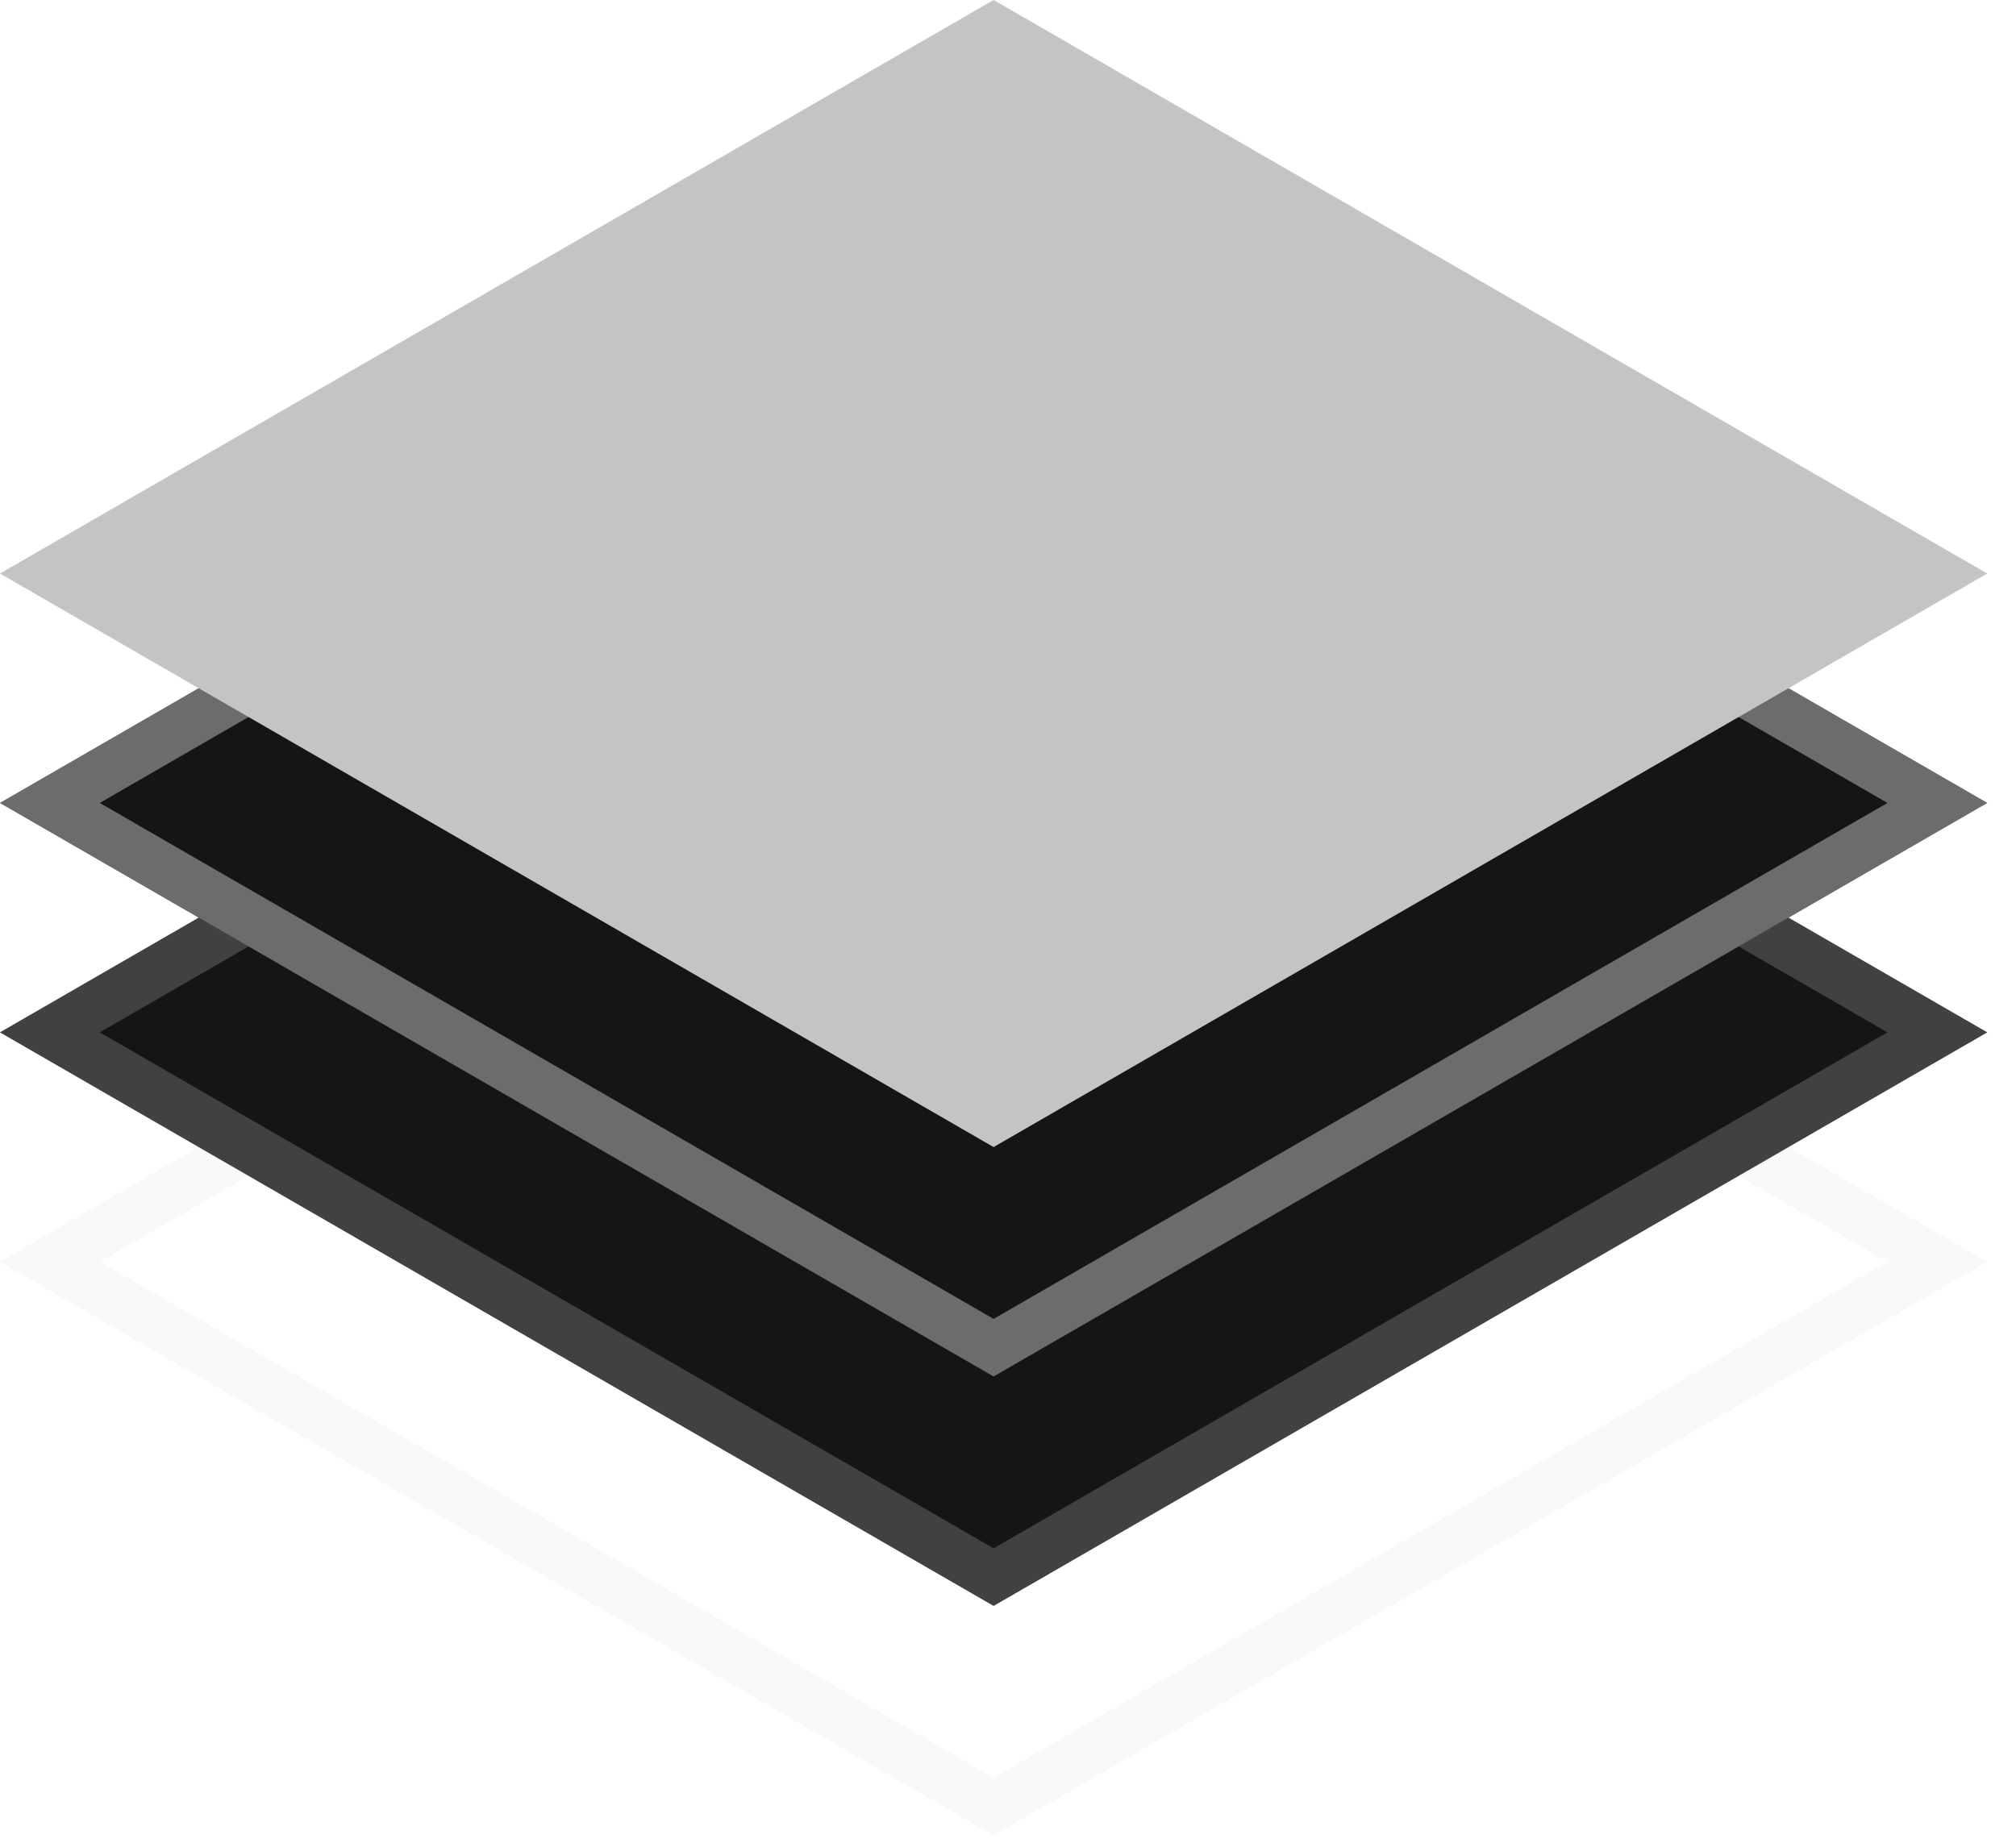
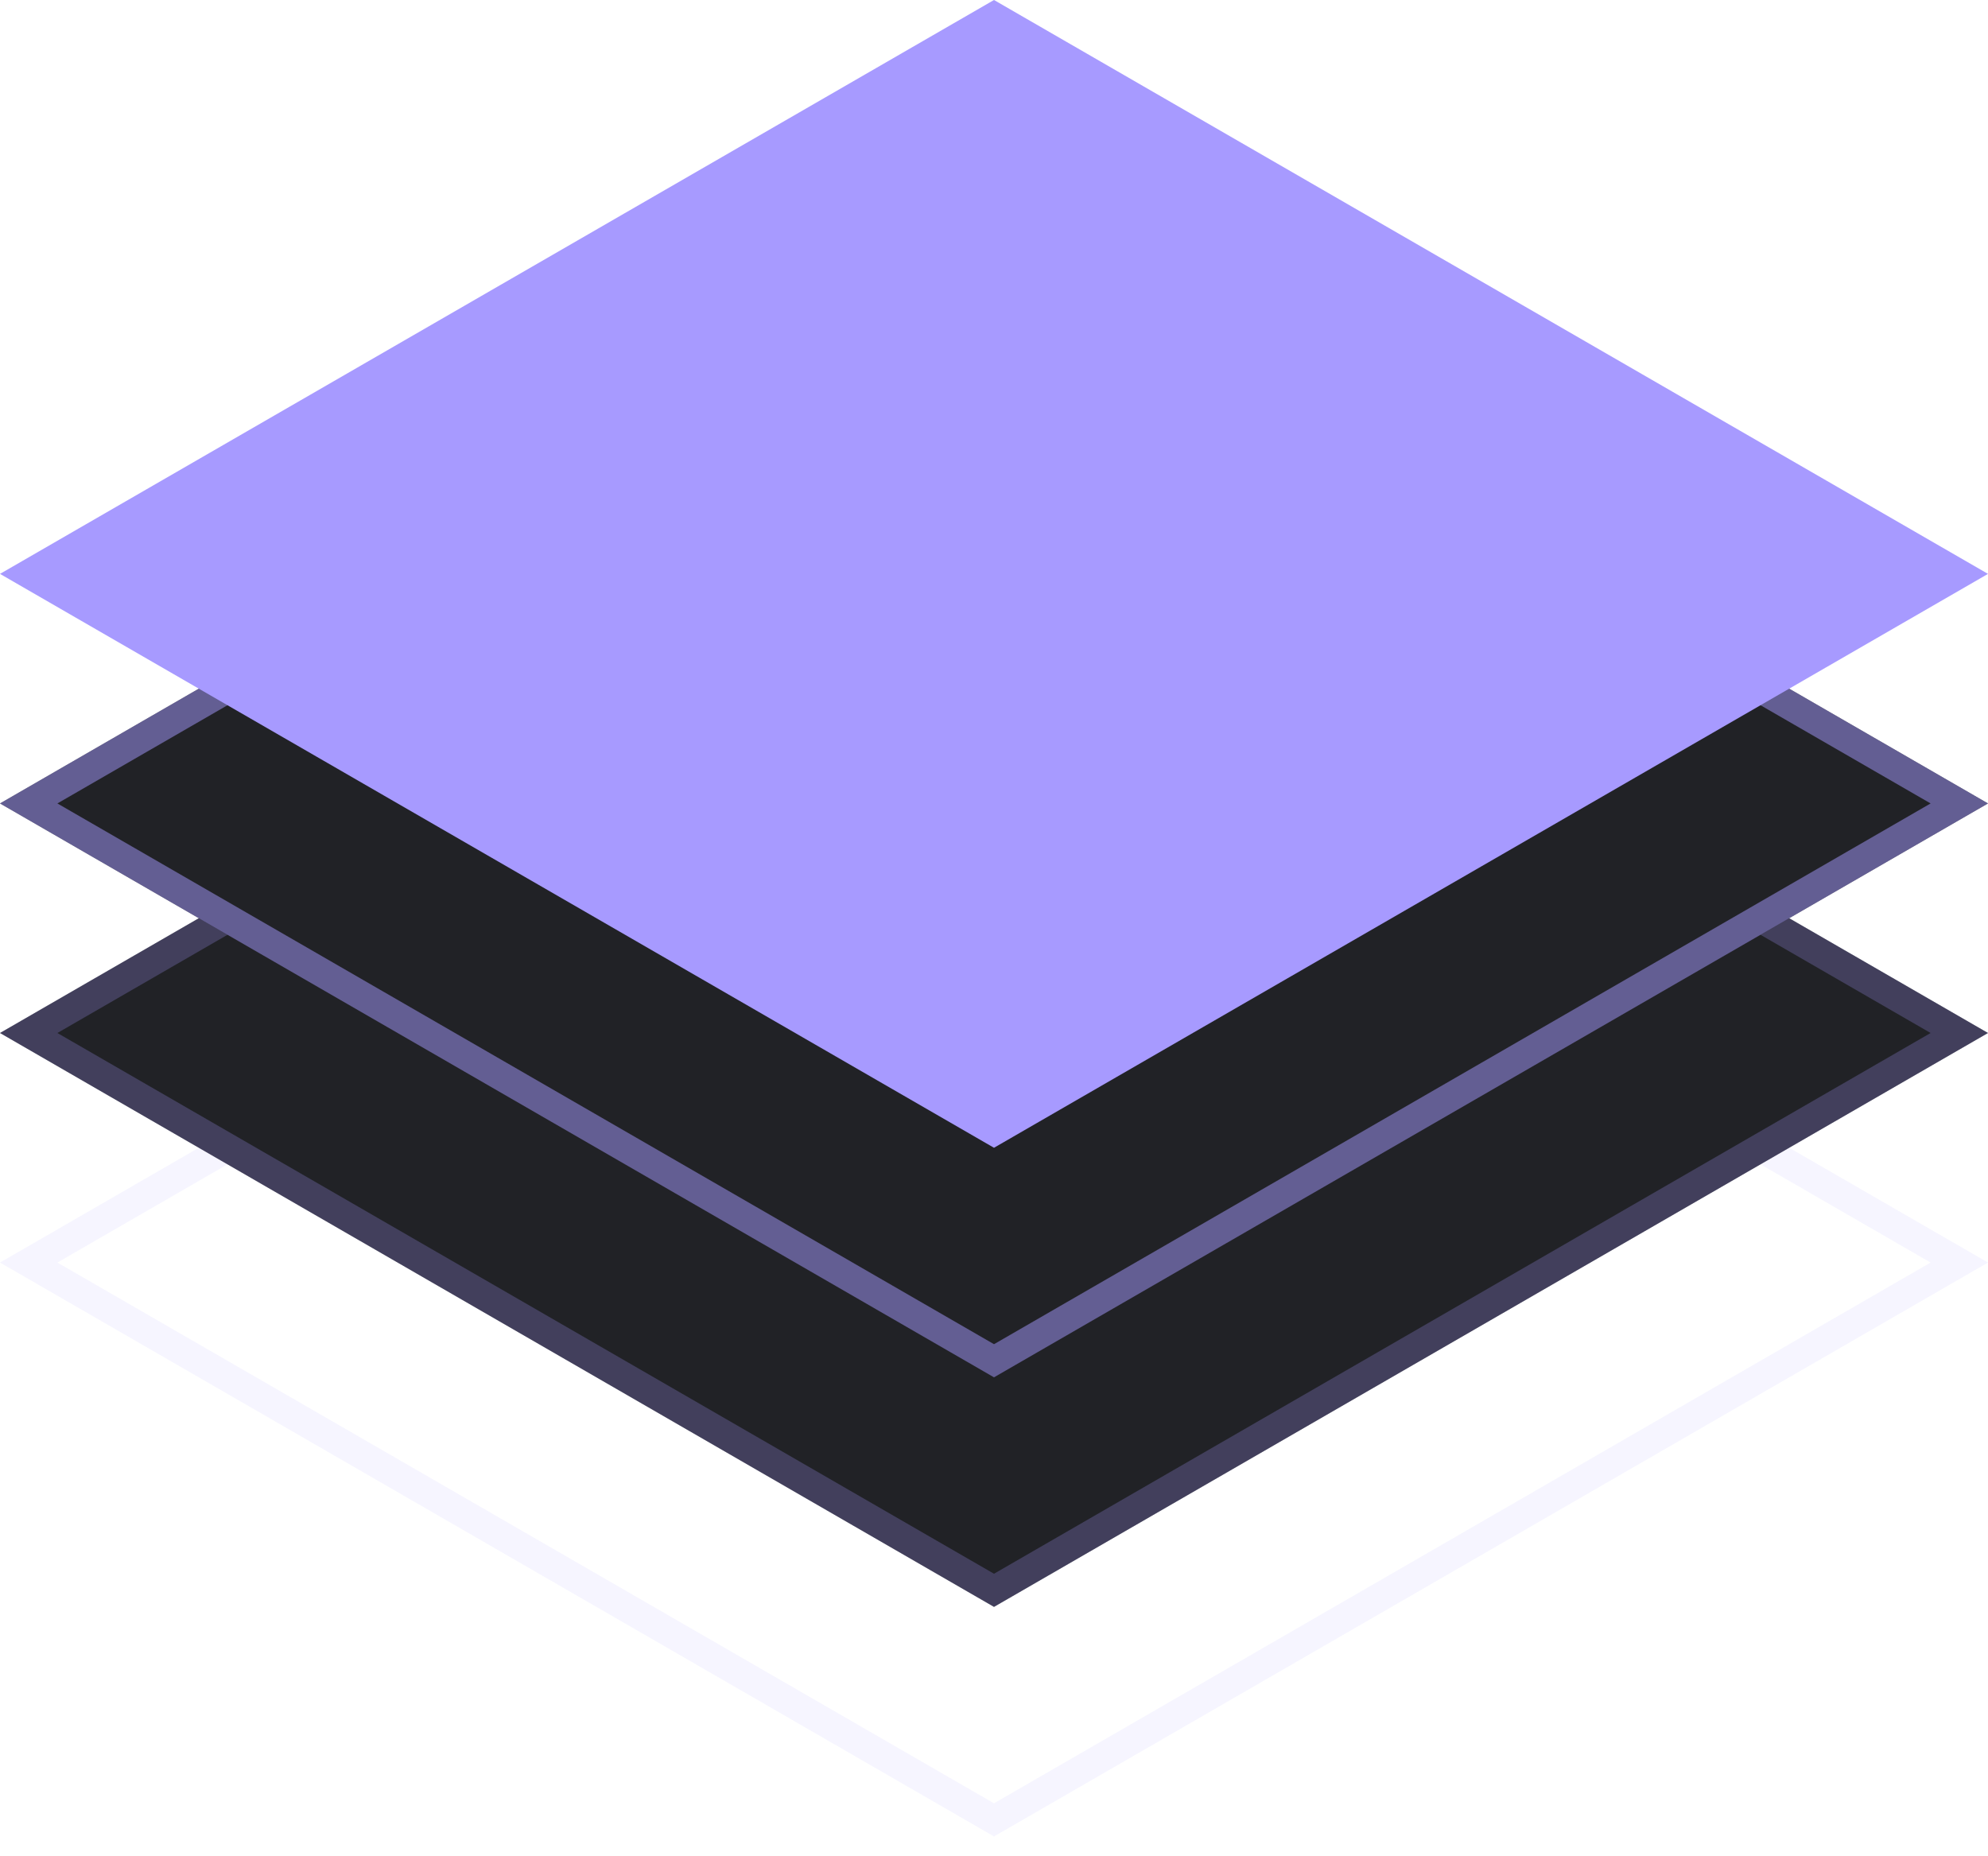
- <svg xmlns="http://www.w3.org/2000/svg" width="35" height="32" viewBox="0 0 35 32" fill="none">
-   <rect x="-2.98023e-08" y="0.5" width="18.919" height="18.919" transform="matrix(0.866025 0.5 -0.866026 0.5 17.683 12.2012)" stroke="#C4C4C4" stroke-opacity="0.1" />
-   <rect width="19.919" height="19.919" transform="matrix(0.866025 0.5 -0.866026 0.5 17.25 7.96753)" fill="#151515" />
-   <rect x="-2.98023e-08" y="0.5" width="18.919" height="18.919" transform="matrix(0.866025 0.5 -0.866026 0.5 17.683 8.21753)" stroke="#C4C4C4" stroke-opacity="0.25" />
-   <rect width="19.919" height="19.919" transform="matrix(0.866025 0.5 -0.866026 0.5 17.25 3.98364)" fill="#151515" />
-   <rect x="-2.98023e-08" y="0.5" width="18.919" height="18.919" transform="matrix(0.866025 0.5 -0.866026 0.5 17.683 4.23364)" stroke="#C4C4C4" stroke-opacity="0.5" />
-   <rect width="19.919" height="19.919" transform="matrix(0.866025 0.5 -0.866026 0.5 17.25 0)" fill="#C4C4C4" />
+ <svg xmlns="http://www.w3.org/2000/svg" width="60" height="56" viewBox="0 0 60 56" fill="none">
+   <rect x="-2.98023e-08" y="0.5" width="33.641" height="33.641" transform="matrix(0.866025 0.5 -0.866026 0.5 30.433 21.0347)" stroke="#A79AFF" stroke-opacity="0.1" />
+   <rect width="34.641" height="34.641" transform="matrix(0.866025 0.5 -0.866026 0.5 30 13.8564)" fill="#212226" />
+   <rect x="-2.98023e-08" y="0.5" width="33.641" height="33.641" transform="matrix(0.866025 0.5 -0.866026 0.5 30.433 14.1064)" stroke="#A79AFF" stroke-opacity="0.25" />
+   <rect width="34.641" height="34.641" transform="matrix(0.866025 0.5 -0.866026 0.5 30 6.92822)" fill="#212226" />
+   <rect x="-2.98023e-08" y="0.5" width="33.641" height="33.641" transform="matrix(0.866025 0.5 -0.866026 0.5 30.433 7.17822)" stroke="#A79AFF" stroke-opacity="0.5" />
+   <rect width="34.641" height="34.641" transform="matrix(0.866025 0.5 -0.866026 0.5 30 0)" fill="#A79AFF" />
</svg>
